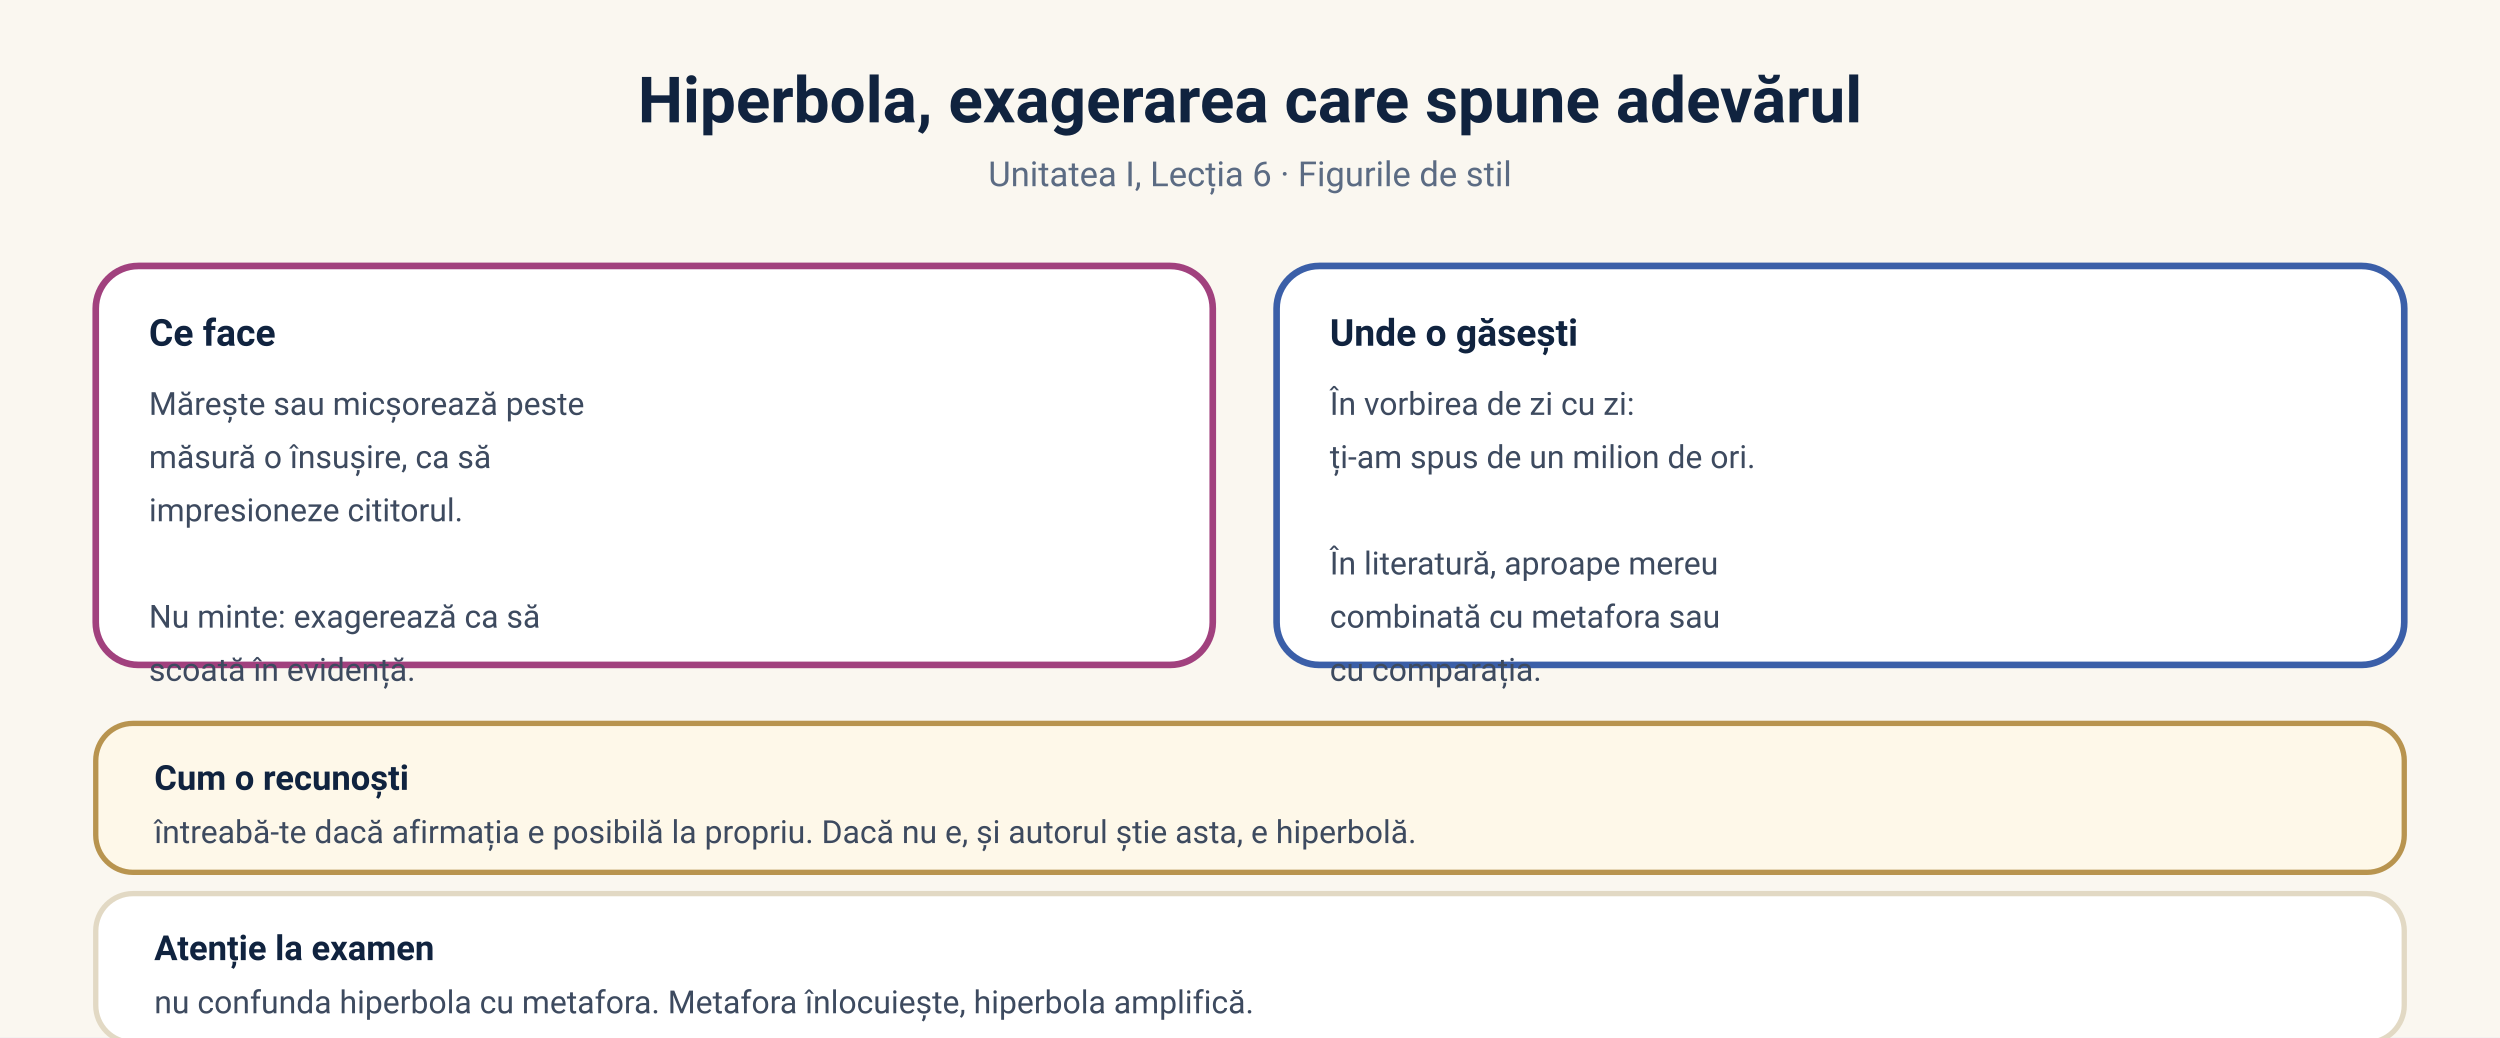
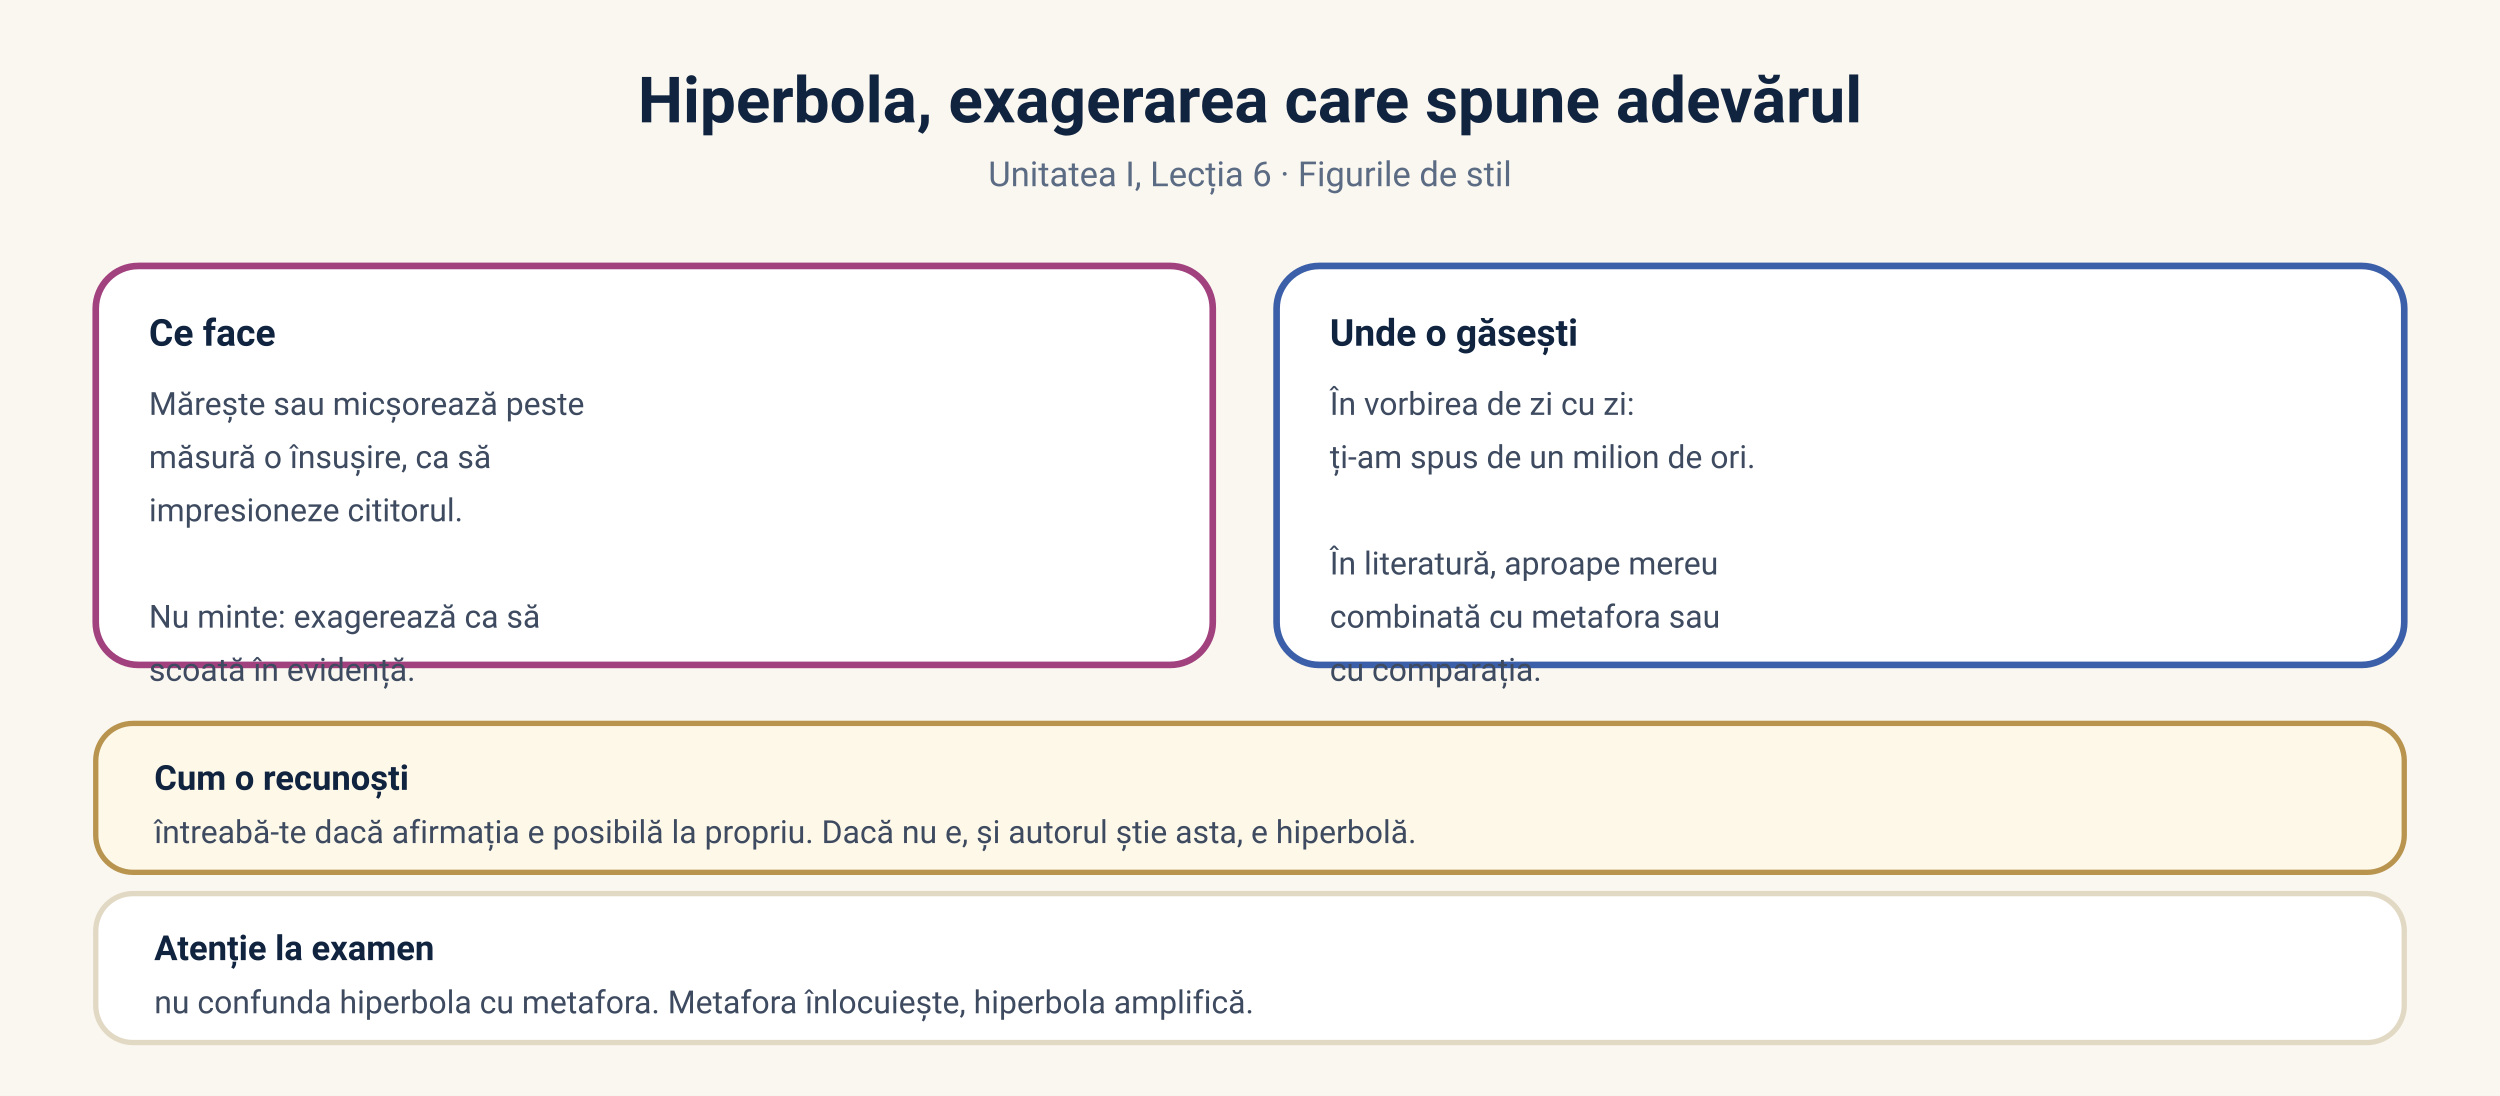
- <svg xmlns="http://www.w3.org/2000/svg" viewBox="0 0 940 390" font-family="'Segoe UI', 'Plus Jakarta Sans', -apple-system, Roboto, sans-serif">
-   <rect width="940" height="390" fill="#faf7f0" />
+ <svg xmlns="http://www.w3.org/2000/svg" viewBox="0 0 940 412" font-family="'Segoe UI', 'Plus Jakarta Sans', -apple-system, Roboto, sans-serif">
+   <rect width="940" height="412" fill="#faf7f0" />
  <text x="470" y="46" text-anchor="middle" font-size="24" font-weight="700" fill="#10233f">Hiperbola, exagerarea care spune adevărul</text>
  <text x="470" y="70" text-anchor="middle" font-size="13" fill="#5b6b83">Unitatea I, Lecția 6 · Figurile de stil</text>
  <rect x="36" y="100" width="420" height="150" rx="16" fill="#ffffff" stroke="#a1417e" stroke-width="2.5" />
  <text x="56" y="130" font-size="14" font-weight="700" fill="#10233f">Ce face</text>
  <text x="56" y="156" font-size="12" fill="#3d4a5f">Mărește sau micșorează peste</text>
  <text x="56" y="176" font-size="12" fill="#3d4a5f">măsură o însușire, ca să</text>
  <text x="56" y="196" font-size="12" fill="#3d4a5f">impresioneze cititorul.</text>
  <text x="56" y="216" font-size="12" fill="#3d4a5f" />
  <text x="56" y="236" font-size="12" fill="#3d4a5f">Nu minte: exagerează ca să</text>
  <text x="56" y="256" font-size="12" fill="#3d4a5f">scoată în evidență.</text>
  <rect x="480" y="100" width="424" height="150" rx="16" fill="#ffffff" stroke="#3b5fa8" stroke-width="2.5" />
  <text x="500" y="130" font-size="14" font-weight="700" fill="#10233f">Unde o găsești</text>
  <text x="500" y="156" font-size="12" fill="#3d4a5f">În vorbirea de zi cu zi:</text>
  <text x="500" y="176" font-size="12" fill="#3d4a5f">ți-am spus de un milion de ori.</text>
  <text x="500" y="196" font-size="12" fill="#3d4a5f" />
  <text x="500" y="216" font-size="12" fill="#3d4a5f">În literatură, aproape mereu</text>
  <text x="500" y="236" font-size="12" fill="#3d4a5f">combinată cu metafora sau</text>
  <text x="500" y="256" font-size="12" fill="#3d4a5f">cu comparația.</text>
  <rect x="36" y="272" width="868" height="56" rx="14" fill="#fef8e9" stroke="#b8944f" stroke-width="2" />
  <text x="58" y="297" font-size="13" font-weight="700" fill="#10233f">Cum o recunoști</text>
  <text x="58" y="317" font-size="12" fill="#3d4a5f">întreabă-te dacă afirmația e posibilă la propriu. Dacă nu e, și autorul știe asta, e hiperbolă.</text>
  <rect x="36" y="336" width="868" height="56" rx="14" fill="#ffffff" stroke="#e2d9c4" stroke-width="2" />
  <text x="58" y="361" font-size="13" font-weight="700" fill="#10233f">Atenție la examen</text>
  <text x="58" y="381" font-size="12" fill="#3d4a5f">nu confunda hiperbola cu metafora. Metafora înlocuiește, hiperbola amplifică.</text>
</svg>
